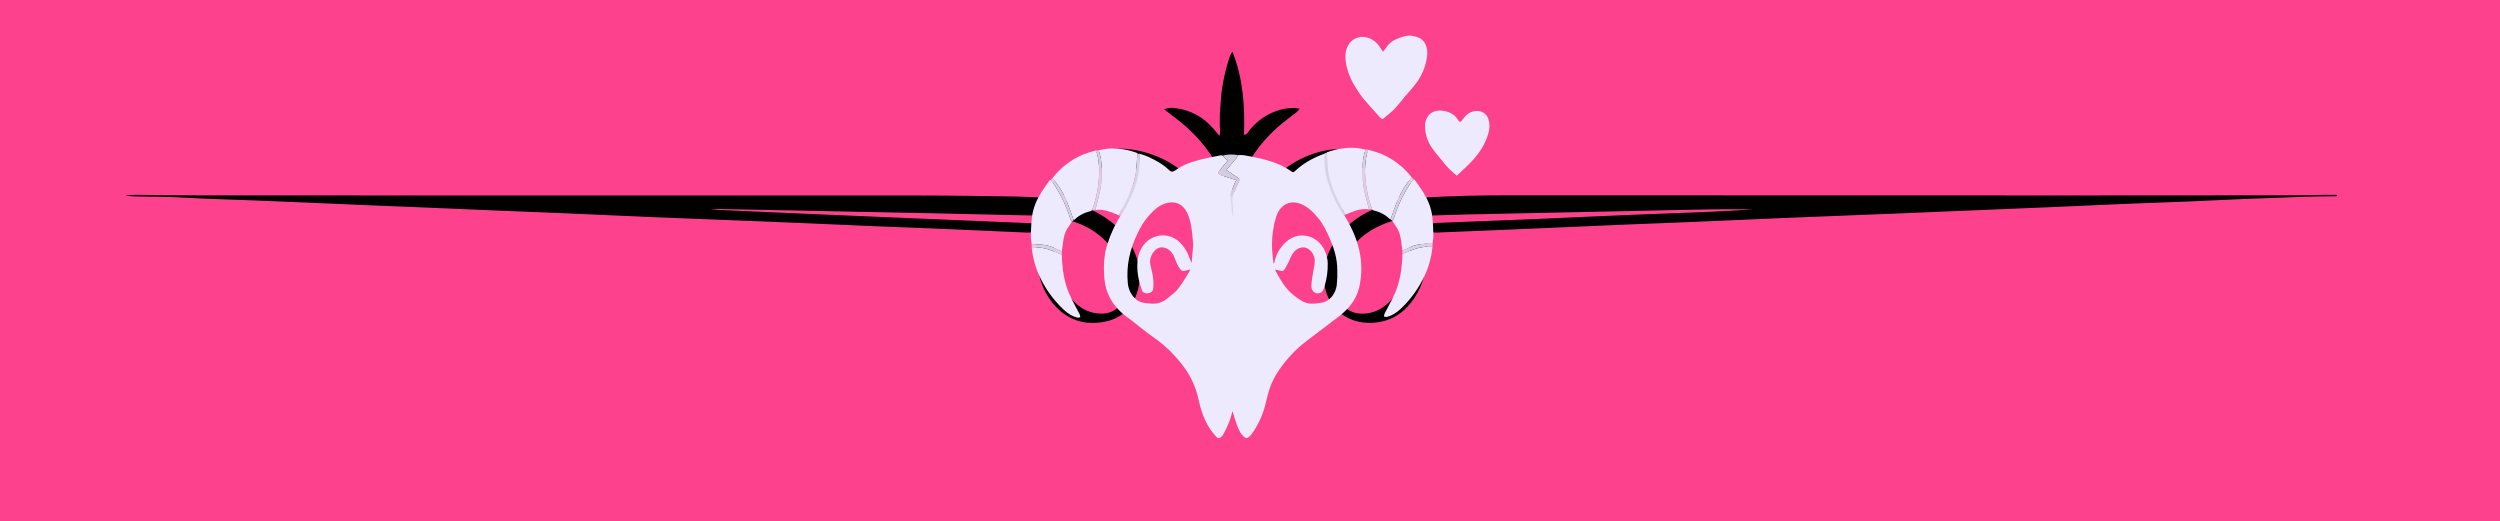
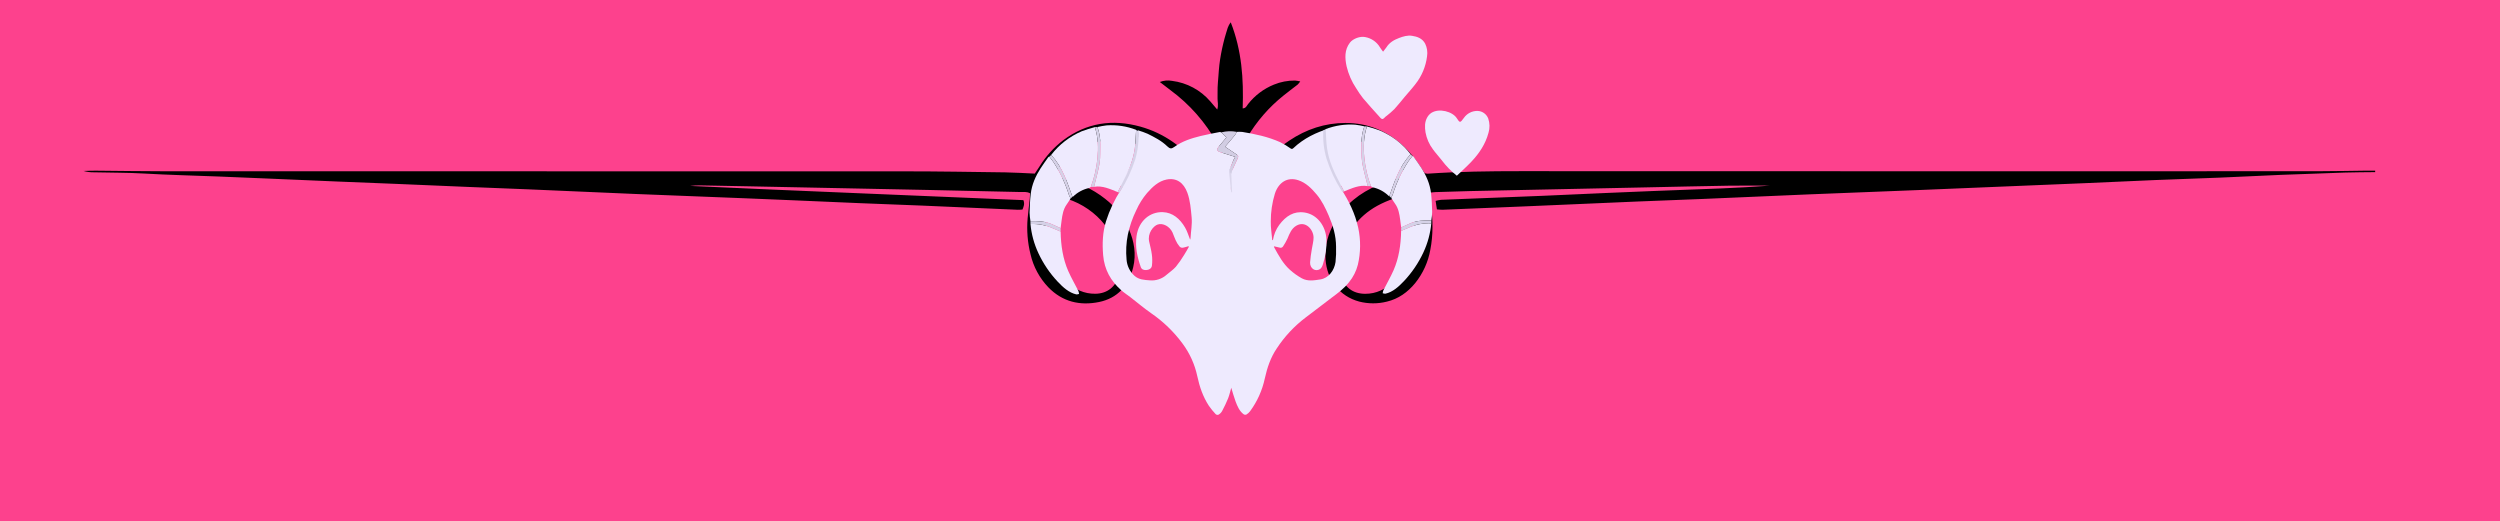
- <svg xmlns="http://www.w3.org/2000/svg" viewBox="0 0 1920 400">
-   <defs>
+ <svg xmlns="http://www.w3.org/2000/svg" viewBox="0 0 1920 400" version="1.1" id="svg578">
+   <defs id="defs533">
    <clipPath id="clip-path">
-       <path fill="none" d="M37.545 35.116h1802.91v240.51H37.545z" />
+       <path fill="none" d="M37.545 35.116h1802.91v240.51H37.545z" id="path528" />
    </clipPath>
-     <style>.cls-5{fill:#eeeafe}.cls-7{fill:#d6d2e8}.cls-8{fill:#d5d1e7}.cls-9{fill:#d6d1e7}</style>
+     <style id="style531">.cls-5{fill:#eeeafe}.cls-7{fill:#d6d2e8}.cls-8{fill:#d5d1e7}.cls-9{fill:#d6d1e7}</style>
  </defs>
-   <g id="Layer_1" data-name="Layer 1">
-     <path fill="#fd418d" d="M0 59.632V1080h1920V0H0v59.632z" />
-     <g clip-path="url(#clip-path)">
-       <path d="M1794.665 150.722c-7.365.1-14.734.083-22.1.313q-23.791.746-47.576 1.707c-14.97.61-29.932 1.417-44.9 2.033-16.087.663-32.182 1.152-48.269 1.813-17.2.706-34.4 1.558-51.606 2.285q-44.238 1.871-88.479 3.664c-11.842.49-23.683 1-35.526 1.472-27.037 1.073-54.076 2.084-81.111 3.2-26.142 1.079-52.278 2.281-78.419 3.379-16.31.686-32.625 1.253-48.936 1.924-15.864.652-31.725 1.37-47.587 2.057q-18.432.8-36.864 1.59-29.827 1.247-59.657 2.442c-1.292.052-2.594-.147-4.286-.255l-.962-6.31a28.8 28.8 0 014.077-.8c25.025-1.007 50.054-1.938 75.078-2.956 15.641-.637 31.276-1.405 46.914-2.091q17.091-.749 34.184-1.433c17.206-.672 34.416-1.25 51.619-1.969q18.048-.753 36.083-2.045c-10.274 0-20.55-.137-30.821.029-20.349.33-40.694.83-61.04 1.256q-65.065 1.361-130.131 2.727c-8.719.187-17.437.492-26.154.774-1.3.042-2.589.259-4.361.445.438 3.4.847 6.454 1.222 9.512 1.344 10.933 1.537 21.844-.585 32.718a54.651 54.651 0 01-11.239 24.777c-5.545 6.741-12.376 11.67-20.951 13.706a41.58 41.58 0 01-20.554-.038c-14.5-3.922-23.867-15.953-24.939-31.406-.689-9.921 1.938-19.063 6.861-27.569 7.458-12.886 18.573-21.633 32.109-27.326 5.329-2.241 11.005-3.655 16.512-5.476 1.228-.405 2.413-.939 4.105-1.6a51.648 51.648 0 00-14.055-16.4c-10.04-7.734-21.524-10.556-34.055-9.364-12.515 1.189-23.865 5.676-34.284 12.536q-33.5 22.054-45.258 60.458c-.843 2.768-1.6 5.563-2.653 9.257-.8-2.549-1.412-4.3-1.914-6.089-8.194-29.133-25.1-51.562-51.4-66.739a72.175 72.175 0 00-28.445-9.376c-20.736-2.284-38.1 7.671-47.867 24.407a6.353 6.353 0 00-.318 1.644c1.627.5 3.283 1.06 4.97 1.5 11.8 3.092 22.828 7.773 32.442 15.445a58.157 58.157 0 0117.566 22.515c3.908 9.039 5.482 18.46 3.156 28.169-3.256 13.59-11.59 22.943-25.311 25.747-14.054 2.873-27.1-.08-37.565-10.9a52.212 52.212 0 01-13.218-24.5 81.1 81.1 0 01-2.136-26.625c.447-4.893 1.081-9.769 1.591-14.657.136-1.3.127-2.621.183-3.9-2.476-1.375-5-.883-7.4-.941q-33.872-.821-67.747-1.514-66.742-1.379-133.486-2.706c-12.072-.244-24.144-.5-36.217-.7a60.132 60.132 0 00-7.077.4c82.391 3.806 164.8 7 247.012 10.541 1.112 2.795.2 4.795-.677 6.973-1.253.066-2.356.216-3.451.168-23.681-1.023-47.361-2.1-71.043-3.1-15.193-.643-30.392-1.155-45.585-1.78-16.758-.69-33.512-1.45-50.268-2.166q-17.763-.759-35.526-1.48c-27.261-1.078-54.525-2.087-81.784-3.212-26.141-1.079-52.277-2.289-78.416-3.4-14.746-.629-29.5-1.16-44.243-1.769-17.651-.729-35.3-1.51-52.951-2.241-14.747-.612-29.5-1.166-44.242-1.78q-26.141-1.087-52.279-2.233-18.1-.768-36.2-1.5c-18.323-.718-36.663-1.131-54.966-2.194-12.514-.726-25.022-.6-37.532-.915a25.464 25.464 0 01-7.352-1c2.959-.073 5.918-.228 8.876-.206 17 .129 33.993.434 50.989.437q274.755.049 549.509.054c24.6.009 49.2.425 73.793.765 7.139.1 14.274.587 21.793.914 1.177-1.777 2.41-3.594 3.6-5.44a72.8 72.8 0 0117.46-19.3c17.364-13 36.619-15.8 57.224-10.065 17.606 4.905 31.692 15.258 43.161 29.266 11.447 13.979 18.265 30.088 21.409 47.815.43 2.421.862 4.842 1.344 7.253a4.362 4.362 0 00.677 1.161c1.13-5.686 1.948-11.41 3.426-16.959 6.445-24.208 19.266-44.117 40.314-58.2 12.548-8.4 26.343-13.044 41.593-13.065 16.7-.022 30.971 5.9 43.09 17.243a75.536 75.536 0 0111.958 14.427c1.2 1.87 2.45 3.71 3.657 5.533a8.659 8.659 0 002.068.4c23-1.6 46.024-1.885 69.061-1.879q215.04.049 430.079.1 82.192.011 164.383-.094c10.287-.012 20.574-.247 30.86-.364 2.668-.03 5.336 0 8 0-.007.348-.02.712-.034 1.076zm-714.622 16.556a76.115 76.115 0 00-24.9 8.4c-14.575 8.063-23.258 20.538-27.043 36.577a29.9 29.9 0 00.043 14.612c2.369 9.028 8.752 13.984 18.01 14.026 8.312.038 15.186-3.385 20.938-9.123a50.733 50.733 0 0013.9-24.833c2.306-9.942 1.96-19.981.752-30.014-.362-3.054-1.057-6.068-1.7-9.645zm-267.67.546a6.512 6.512 0 00-.864 1.65 99.765 99.765 0 00-1.474 31.97 50.562 50.562 0 0015.183 30.585c5.783 5.714 12.77 8.937 21.025 8.828 8.872-.116 15.131-5.215 17.5-13.784 1.739-6.29.874-12.422-.851-18.482-6.327-22.233-26.457-38.466-50.519-40.767z" />
-       <path d="M893.994 83.923a16.46 16.46 0 019.087-.833 44.707 44.707 0 0128.309 15.195c1.588 1.8 3.121 3.654 5.154 6.04 1.053-3.232.166-5.824.236-8.349.075-2.682-.052-5.37.047-8.05s.358-5.355.566-8.031c.225-2.9.4-5.8.73-8.689.306-2.664.733-5.318 1.216-7.956s1.047-5.262 1.678-7.868 1.3-5.207 2.115-7.76c.8-2.507 1.261-5.192 3.434-7.914 8.208 20.888 9.584 42.1 8.831 63.773 2.415-.007 3.012-1.976 4.028-3.231A46.564 46.564 0 01978.5 85.88a40.059 40.059 0 0115.7-3.022 31.546 31.546 0 013.871.636 17.272 17.272 0 01-1.935 2.361c-3.514 2.766-7.144 5.388-10.6 8.219a113.588 113.588 0 00-26.685 30.742c-3.039 5.214-6.037 10.454-9.088 15.662-.993 1.695-2.1 3.326-3.38 5.35-1.038-1.448-1.891-2.46-2.548-3.586-2.481-4.247-4.959-8.5-7.328-12.807a122.491 122.491 0 00-34.7-39.518c-2.313-1.717-4.569-3.499-7.813-5.994z" />
+   <g id="Layer_1" data-name="Layer 1" transform="matrix(1.036309,0,0,1.036309,-35.71429,-24)">
+     <path fill="#fd418d" d="M 0,59.632 V 1080 H 1920 V 0 H 0 Z" id="path535" />
+     <g clip-path="url(#clip-path)" id="g541">
+       <path d="m 1794.665,150.722 c -7.365,0.1 -14.734,0.083 -22.1,0.313 q -23.791,0.746 -47.576,1.707 c -14.97,0.61 -29.932,1.417 -44.9,2.033 -16.087,0.663 -32.182,1.152 -48.269,1.813 -17.2,0.706 -34.4,1.558 -51.606,2.285 q -44.238,1.871 -88.479,3.664 c -11.842,0.49 -23.683,1 -35.526,1.472 -27.037,1.073 -54.076,2.084 -81.111,3.2 -26.142,1.079 -52.278,2.281 -78.419,3.379 -16.31,0.686 -32.625,1.253 -48.936,1.924 -15.864,0.652 -31.725,1.37 -47.587,2.057 q -18.432,0.8 -36.864,1.59 -29.827,1.247 -59.657,2.442 c -1.292,0.052 -2.594,-0.147 -4.286,-0.255 l -0.962,-6.31 a 28.8,28.8 0 0 1 4.077,-0.8 c 25.025,-1.007 50.054,-1.938 75.078,-2.956 15.641,-0.637 31.276,-1.405 46.914,-2.091 q 17.091,-0.749 34.184,-1.433 c 17.206,-0.672 34.416,-1.25 51.619,-1.969 q 18.048,-0.753 36.083,-2.045 c -10.274,0 -20.55,-0.137 -30.821,0.029 -20.349,0.33 -40.694,0.83 -61.04,1.256 q -65.065,1.361 -130.131,2.727 c -8.719,0.187 -17.437,0.492 -26.154,0.774 -1.3,0.042 -2.589,0.259 -4.361,0.445 0.438,3.4 0.847,6.454 1.222,9.512 1.344,10.933 1.537,21.844 -0.585,32.718 a 54.651,54.651 0 0 1 -11.239,24.777 c -5.545,6.741 -12.376,11.67 -20.951,13.706 a 41.58,41.58 0 0 1 -20.554,-0.038 c -14.5,-3.922 -23.867,-15.953 -24.939,-31.406 -0.689,-9.921 1.938,-19.063 6.861,-27.569 7.458,-12.886 18.573,-21.633 32.109,-27.326 5.329,-2.241 11.005,-3.655 16.512,-5.476 1.228,-0.405 2.413,-0.939 4.105,-1.6 a 51.648,51.648 0 0 0 -14.055,-16.4 c -10.04,-7.734 -21.524,-10.556 -34.055,-9.364 -12.515,1.189 -23.865,5.676 -34.284,12.536 q -33.5,22.054 -45.258,60.458 c -0.843,2.768 -1.6,5.563 -2.653,9.257 -0.8,-2.549 -1.412,-4.3 -1.914,-6.089 -8.194,-29.133 -25.1,-51.562 -51.4,-66.739 a 72.175,72.175 0 0 0 -28.445,-9.376 c -20.736,-2.284 -38.1,7.671 -47.867,24.407 a 6.353,6.353 0 0 0 -0.318,1.644 c 1.627,0.5 3.283,1.06 4.97,1.5 11.8,3.092 22.828,7.773 32.442,15.445 a 58.157,58.157 0 0 1 17.566,22.515 c 3.908,9.039 5.482,18.46 3.156,28.169 -3.256,13.59 -11.59,22.943 -25.311,25.747 -14.054,2.873 -27.1,-0.08 -37.565,-10.9 a 52.212,52.212 0 0 1 -13.218,-24.5 81.1,81.1 0 0 1 -2.136,-26.625 c 0.447,-4.893 1.081,-9.769 1.591,-14.657 0.136,-1.3 0.127,-2.621 0.183,-3.9 -2.476,-1.375 -5,-0.883 -7.4,-0.941 q -33.872,-0.821 -67.747,-1.514 -66.742,-1.379 -133.486,-2.706 c -12.072,-0.244 -24.144,-0.5 -36.217,-0.7 a 60.132,60.132 0 0 0 -7.077,0.4 c 82.391,3.806 164.8,7 247.012,10.541 1.112,2.795 0.2,4.795 -0.677,6.973 -1.253,0.066 -2.356,0.216 -3.451,0.168 -23.681,-1.023 -47.361,-2.1 -71.043,-3.1 -15.193,-0.643 -30.392,-1.155 -45.585,-1.78 -16.758,-0.69 -33.512,-1.45 -50.268,-2.166 q -17.763,-0.759 -35.526,-1.48 c -27.261,-1.078 -54.525,-2.087 -81.784,-3.212 -26.141,-1.079 -52.277,-2.289 -78.416,-3.4 -14.746,-0.629 -29.5,-1.16 -44.243,-1.769 -17.651,-0.729 -35.3,-1.51 -52.951,-2.241 -14.747,-0.612 -29.5,-1.166 -44.242,-1.78 q -26.141,-1.087 -52.279,-2.233 -18.1,-0.768 -36.2,-1.5 c -18.323,-0.718 -36.663,-1.131 -54.966,-2.194 -12.514,-0.726 -25.022,-0.6 -37.532,-0.915 a 25.464,25.464 0 0 1 -7.352,-1 c 2.959,-0.073 5.918,-0.228 8.876,-0.206 17,0.129 33.993,0.434 50.989,0.437 q 274.755,0.049 549.509,0.054 c 24.6,0.009 49.2,0.425 73.793,0.765 7.139,0.1 14.274,0.587 21.793,0.914 1.177,-1.777 2.41,-3.594 3.6,-5.44 a 72.8,72.8 0 0 1 17.46,-19.3 c 17.364,-13 36.619,-15.8 57.224,-10.065 17.606,4.905 31.692,15.258 43.161,29.266 11.447,13.979 18.265,30.088 21.409,47.815 0.43,2.421 0.862,4.842 1.344,7.253 a 4.362,4.362 0 0 0 0.677,1.161 c 1.13,-5.686 1.948,-11.41 3.426,-16.959 6.445,-24.208 19.266,-44.117 40.314,-58.2 12.548,-8.4 26.343,-13.044 41.593,-13.065 16.7,-0.022 30.971,5.9 43.09,17.243 a 75.536,75.536 0 0 1 11.958,14.427 c 1.2,1.87 2.45,3.71 3.657,5.533 a 8.659,8.659 0 0 0 2.068,0.4 c 23,-1.6 46.024,-1.885 69.061,-1.879 q 215.04,0.049 430.079,0.1 82.192,0.011 164.383,-0.094 c 10.287,-0.012 20.574,-0.247 30.86,-0.364 2.668,-0.03 5.336,0 8,0 -0.01,0.348 -0.02,0.712 -0.034,1.076 z m -714.622,16.556 a 76.115,76.115 0 0 0 -24.9,8.4 c -14.575,8.063 -23.258,20.538 -27.043,36.577 a 29.9,29.9 0 0 0 0.043,14.612 c 2.369,9.028 8.752,13.984 18.01,14.026 8.312,0.038 15.186,-3.385 20.938,-9.123 a 50.733,50.733 0 0 0 13.9,-24.833 c 2.306,-9.942 1.96,-19.981 0.752,-30.014 -0.362,-3.054 -1.057,-6.068 -1.7,-9.645 z m -267.67,0.546 a 6.512,6.512 0 0 0 -0.864,1.65 99.765,99.765 0 0 0 -1.474,31.97 50.562,50.562 0 0 0 15.183,30.585 c 5.783,5.714 12.77,8.937 21.025,8.828 8.872,-0.116 15.131,-5.215 17.5,-13.784 1.739,-6.29 0.874,-12.422 -0.851,-18.482 -6.327,-22.233 -26.457,-38.466 -50.519,-40.767 z" id="path537" />
+       <path d="m 893.994,83.923 a 16.46,16.46 0 0 1 9.087,-0.833 44.707,44.707 0 0 1 28.309,15.195 c 1.588,1.8 3.121,3.654 5.154,6.04 1.053,-3.232 0.166,-5.824 0.236,-8.349 0.075,-2.682 -0.052,-5.37 0.047,-8.05 0.099,-2.68 0.358,-5.355 0.566,-8.031 0.225,-2.9 0.4,-5.8 0.73,-8.689 0.306,-2.664 0.733,-5.318 1.216,-7.956 0.483,-2.638 1.047,-5.262 1.678,-7.868 0.631,-2.606 1.3,-5.207 2.115,-7.76 0.8,-2.507 1.261,-5.192 3.434,-7.914 8.208,20.888 9.584,42.1 8.831,63.773 2.415,-0.007 3.012,-1.976 4.028,-3.231 a 46.564,46.564 0 0 1 19.075,-14.37 40.059,40.059 0 0 1 15.7,-3.022 31.546,31.546 0 0 1 3.871,0.636 17.272,17.272 0 0 1 -1.935,2.361 c -3.514,2.766 -7.144,5.388 -10.6,8.219 a 113.588,113.588 0 0 0 -26.685,30.742 c -3.039,5.214 -6.037,10.454 -9.088,15.662 -0.993,1.695 -2.1,3.326 -3.38,5.35 -1.038,-1.448 -1.891,-2.46 -2.548,-3.586 -2.481,-4.247 -4.959,-8.5 -7.328,-12.807 a 122.491,122.491 0 0 0 -34.7,-39.518 c -2.313,-1.717 -4.569,-3.499 -7.813,-5.994 z" id="path539" />
    </g>
  </g>
-   <g id="icons">
-     <path d="M943.754 141.787a11.061 11.061 0 001 3.309c.487.752 1.752 1.261 2.67 1.878l1.668 23.541-1.706.123c-.423-2-.911-4-1.258-6-1.142-6.6-2.292-13.21-3.278-19.826-.143-.978.582-2.012.904-3.025z" fill="#dbd7ec" />
-     <path class="cls-5" d="M874.914 117.95a63.341 63.341 0 017.417 2.658c5.319 2.645 10.692 5.347 15.1 9.655 2 1.952 3.218 2 5.374.44 6.141-4.454 13.131-6.636 20.2-8.39 4.863-1.208 9.794-2.081 14.7-3.063.358-.072.769.18 1.155.281l3.983 3.865c-2.179 2.61-4.226 5.078-6.29 7.529-1.2 1.431-1.121 2.406.406 3.386a6.017 6.017 0 001.481.51c3.65 1.155 7.3 2.307 11.137 3.519-.572 1.016-.93 1.531-1.175 2.107-1.089 2.557-2.145 5.132-3.213 7.7a6.765 6.765 0 00-.338 1.82c.369 3.984.8 7.962 1.228 11.939.13 1.209.313 2.411.472 3.616l.639-.074-.625-14.178a13.738 13.738 0 01.593-2.4c1.351-3.024 2.8-5.994 4.171-9.007.944-2.074.772-2.4-.964-3.53-2.843-1.852-5.633-3.806-8.533-5.776 2.461-2.893 5.011-5.834 7.491-8.846a17.228 17.228 0 001.467-2.566 27.022 27.022 0 014.27.041c9.916 1.619 19.754 3.688 29.094 7.89a57.084 57.084 0 017.853 4.714 1.476 1.476 0 002.159-.087c8.178-7.723 17.754-12.261 27.993-15.289a85.677 85.677 0 00-.281 9.923 57.42 57.42 0 006.249 21.738c1.824 3.531 3.965 6.859 5.963 10.278-.848.6-1.672 1.246-2.55 1.784-1.171.716-1.605 1.279-.61 2.823 5.857 9.1 10.738 18.78 13.11 29.779a64.533 64.533 0 01-.249 28.381 34.415 34.415 0 01-6.8 13.477c-3.864 4.935-8.649 8.418-13.45 11.985-6.648 4.941-13.131 10.16-19.795 15.071a95.4 95.4 0 00-22.354 23.947c-4.63 6.87-7.251 14.651-9.064 22.839a65.252 65.252 0 01-11.323 25.244 9.838 9.838 0 01-2.84 2.552 2.28 2.28 0 01-2.142-.239c-3.2-2.4-4.791-6.165-6.206-9.949-1.245-3.332-2.162-6.817-3.268-10.373-.815 2.787-1.415 5.61-2.457 8.212a99.9 99.9 0 01-4.656 9.806 7.459 7.459 0 01-2.718 2.674 2.164 2.164 0 01-2.161-.453 53.247 53.247 0 01-5.239-6.46c-4.467-6.825-7.133-14.553-8.871-22.745a64.619 64.619 0 00-11.229-24.876 101.332 101.332 0 00-24.357-23.538c-5.429-3.794-10.549-8.137-15.822-12.212-2.392-1.849-4.944-3.469-7.2-5.5-7.692-6.909-12.762-15.484-13.69-26.8-.726-8.859-.416-17.557 2.213-26a101.251 101.251 0 0111.572-24.414c1.38-2.163 1.361-2.253-.821-3.5l-.625-.357a5.041 5.041 0 00.791-.752A90.655 90.655 0 00872.528 137a51.277 51.277 0 002.386-19.05zM914 207.4l-.346-.464c-.455.143-.9.313-1.365.423-1.837.438-3.845 1.57-5.443-.167a20.864 20.864 0 01-3.052-4.943c-.92-1.877-1.493-3.964-2.38-5.865-2.16-4.634-7.239-7.4-11.3-6.118-3.407 1.078-8 6.8-6.622 13.123.713 3.279 1.632 6.527 2.054 9.852a33.719 33.719 0 01.084 8.644c-.325 2.415-2.536 3.278-4.464 3.376-1.543.079-3.4-.305-4.116-2.318-2.706-7.646-4.416-15.462-3.242-23.793 1.641-11.634 10.259-18.691 20.116-18.366 7.553.25 13.166 4.983 17.174 11.867 1.68 2.886 2.648 6.29 3.864 9.273a3.4 3.4 0 00.3-1.043c.266-5.352 1.371-10.587.853-16.072-.608-6.422-1.084-12.867-3.253-18.853-2.846-7.854-8.414-11.7-15.937-10.222-6.211 1.217-10.828 5.578-15.077 10.406a55.283 55.283 0 00-8.192 13.059 79.172 79.172 0 00-6.531 18.873 66.2 66.2 0 00-.987 19.144 18.573 18.573 0 005.965 12.363c3.464 3.149 7.668 3.241 11.754 3.584a17.036 17.036 0 0013.1-4.341c2.333-2.047 4.98-3.732 7.028-6.079a80.81 80.81 0 006.336-9.051c1.329-2.018 2.464-4.192 3.679-6.292zm64.018-5.153l.541.016a26.938 26.938 0 014.864-11.724c5.074-6.742 11.125-10.7 19.339-9.487 9.692 1.43 16.421 10.232 16.941 20.85a56.322 56.322 0 01-2.646 18.565c-.412 1.422-1.094 3.127-2.13 3.874-3.6 2.592-8.033-.2-7.836-4.955a100.877 100.877 0 011.365-10.356c.429-2.936 1.326-5.866 1.3-8.789-.061-6.016-6.127-13.166-13.207-9.059-3.772 2.188-5.212 6.067-6.852 9.979a46.612 46.612 0 01-3.317 5.874 2.214 2.214 0 01-2.8.952c-1.355-.378-2.736-.641-4.256-.988a4.874 4.874 0 00.235.944c3.422 6.206 6.835 12.476 12 17.088a49.309 49.309 0 009.233 6.6c4.477 2.421 9.3 1.587 14.075.854 6.532-1 10.833-6.982 11.758-13.393a81.527 81.527 0 00.413-11.786c-.02-8.443-2.359-16.272-5.6-23.754-2.51-5.793-5.223-11.453-9.245-16.261-4.042-4.831-8.347-9.091-14.132-11.012-8.45-2.8-15.186 1.72-17.994 10.255a72.723 72.723 0 00-3.165 21.423c-.089 4.751.714 9.526 1.118 14.291z" />
-     <path class="cls-5" d="M843.759 115.424a61.817 61.817 0 017.032-1.268 52.705 52.705 0 0122.545 3.357c.049.019.081.108.12.164-.326 4.836-.342 9.742-1.042 14.495-1.451 9.842-5.346 18.435-9.763 26.692-1.144 2.14-2.207 4.347-3.307 6.523-5.906-2.333-11.734-5.2-18.152-4.043.149-.632.3-1.265.446-1.9 1.325-5.557 3.014-11.032 3.86-16.7.679-4.553.278-9.34.464-14.016a36.241 36.241 0 00-2.203-13.304z" />
-     <path class="cls-5" d="M838.691 161.383c-.406.286-.788.731-1.223.833a25.6 25.6 0 00-12.366 6.6c-.127.124-.342.109-.517.159-2.029-5.424-3.792-11.031-6.158-16.221a58.766 58.766 0 00-10.167-15.934 58.689 58.689 0 0123.481-18.148 101.4 101.4 0 0110.222-3.22 2.606 2.606 0 00.024.665c2.3 7.524 2.577 15.269 1.791 23.167a85.867 85.867 0 01-5.087 22.099zM792.325 187.7a49.05 49.05 0 01-.653-6.5c.13-4.793.312-9.614.867-14.353.87-7.436 3.8-13.813 7.532-19.633 1.895-2.958 3.95-5.762 5.957-8.609.171-.242.53-.284.8-.419 1.141 1.5 2.376 2.905 3.405 4.511a103.016 103.016 0 0111.689 25.019 21.1 21.1 0 001.205 2.615c-.993 1.534-1.927 3.132-2.989 4.589-2.57 3.53-3.311 7.9-3.9 12.363-.254 1.923-.5 3.85-.744 5.775-2.293-1.041-4.573-2.13-6.882-3.115-5.289-2.254-10.782-2.336-16.287-2.243zM815.507 195.723c.193 10.63 1.718 20.926 5.865 30.337 2.314 5.251 5.182 10.129 7.752 15.212a10.574 10.574 0 01.549 2.325 5.56 5.56 0 01-2.106.368c-5.646-1.3-10.1-5.3-14.326-9.786a83.54 83.54 0 01-14.812-21.89 67.381 67.381 0 01-6.08-22.372 37.711 37.711 0 0117.583 3.454c1.844.834 3.716 1.571 5.575 2.352z" />
-     <path d="M950.792 119.143a17.228 17.228 0 01-1.467 2.566c-2.48 3.012-5.03 5.953-7.491 8.846 2.9 1.97 5.69 3.924 8.533 5.776 1.736 1.131 1.908 1.456.964 3.53-1.372 3.013-2.82 5.983-4.171 9.007a13.727 13.727 0 00-.593 2.4c-.344-.372-.818-.679-1-1.131a9.914 9.914 0 01-.375-1.993c1.068-2.568 2.124-5.143 3.213-7.7.245-.576.6-1.091 1.175-2.107-3.836-1.212-7.487-2.364-11.137-3.519a6.017 6.017 0 01-1.481-.51c-1.527-.98-1.611-1.955-.406-3.386 2.064-2.451 4.111-4.919 6.29-7.529l-3.983-3.865a26.4 26.4 0 0111.929-.385z" fill="#d2cde3" />
-     <path class="cls-7" d="M859.344 165.387c1.1-2.176 2.163-4.383 3.307-6.523 4.417-8.257 8.312-16.85 9.763-26.692.7-4.753.716-9.659 1.042-14.495l1.824.874a64.031 64.031 0 01-2.458 21.679 107.357 107.357 0 01-11.6 24.748 5.36 5.36 0 01-.814.856z" />
-     <path class="cls-8" d="M838.691 161.383a85.867 85.867 0 005.087-22.1c.786-7.9.506-15.643-1.791-23.167a2.606 2.606 0 01-.024-.665l1.8-.028a36.241 36.241 0 012.2 13.31c-.186 4.676.215 9.463-.464 14.016-.846 5.665-2.535 11.14-3.86 16.7-.15.632-.3 1.265-.446 1.9z" />
-     <path class="cls-9" d="M823.128 170.332a21.1 21.1 0 01-1.205-2.615 103.016 103.016 0 00-11.689-25.017c-1.029-1.606-2.264-3.012-3.405-4.511l1.431-1.367a58.766 58.766 0 0110.167 15.939c2.366 5.19 4.129 10.8 6.158 16.221z" />
-     <path class="cls-8" d="M815.507 195.723c-1.859-.781-3.731-1.518-5.575-2.352a37.711 37.711 0 00-17.583-3.454l-.024-2.216c5.5-.094 11-.012 16.286 2.243 2.309.985 4.589 2.074 6.882 3.115l.014 2.664z" />
-     <path class="cls-5" d="M1048.761 114.889a62.038 62.038 0 00-7.032-1.268 52.706 52.706 0 00-22.545 3.358c-.049.018-.081.107-.12.163.326 4.837.342 9.743 1.042 14.5 1.451 9.841 5.346 18.434 9.763 26.692 1.144 2.14 2.207 4.346 3.307 6.522 5.906-2.333 11.734-5.2 18.152-4.043-.149-.632-.3-1.265-.446-1.9-1.325-5.558-3.014-11.032-3.86-16.7-.679-4.552-.278-9.339-.464-14.016a36.248 36.248 0 012.203-13.308z" />
-     <path class="cls-5" d="M1053.829 160.849c.406.285.788.731 1.223.832a25.6 25.6 0 0112.366 6.606c.127.123.342.108.517.158 2.029-5.423 3.792-11.031 6.158-16.221a58.766 58.766 0 0110.167-15.939 58.679 58.679 0 00-23.481-18.147 101.408 101.408 0 00-10.222-3.221 2.6 2.6 0 01-.024.665c-2.3 7.524-2.578 15.27-1.791 23.167a85.884 85.884 0 005.087 22.1zM1100.2 187.167a49.065 49.065 0 00.653-6.5c-.13-4.793-.312-9.613-.867-14.352-.87-7.436-3.8-13.814-7.532-19.634-1.895-2.958-3.95-5.762-5.957-8.609-.171-.242-.53-.283-.8-.418-1.141 1.5-2.376 2.9-3.4 4.511a103.009 103.009 0 00-11.689 25.018 21.037 21.037 0 01-1.2 2.615c.993 1.534 1.927 3.132 2.989 4.59 2.57 3.529 3.311 7.9 3.9 12.362.254 1.924.5 3.85.744 5.775 2.293-1.041 4.573-2.129 6.882-3.114 5.277-2.256 10.767-2.338 16.277-2.244zM1077.013 195.188c-.193 10.631-1.718 20.926-5.865 30.338-2.314 5.25-5.182 10.128-7.752 15.211a10.569 10.569 0 00-.549 2.326 5.578 5.578 0 002.106.367c5.646-1.3 10.1-5.3 14.326-9.785a83.54 83.54 0 0014.812-21.89 67.386 67.386 0 006.08-22.373 37.724 37.724 0 00-17.583 3.455c-1.844.833-3.716 1.57-5.575 2.351z" />
-     <path class="cls-7" d="M1033.176 164.852c-1.1-2.176-2.163-4.382-3.307-6.522-4.417-8.258-8.312-16.851-9.763-26.692-.7-4.753-.716-9.659-1.042-14.5l-1.825.875a64.05 64.05 0 002.461 21.687 107.357 107.357 0 0011.6 24.748 5.318 5.318 0 00.814.856z" />
-     <path class="cls-8" d="M1053.829 160.849a85.884 85.884 0 01-5.087-22.1c-.787-7.9-.506-15.643 1.791-23.167a2.6 2.6 0 00.024-.665l-1.8-.028a36.248 36.248 0 00-2.2 13.31c.186 4.677-.215 9.464.464 14.016.846 5.666 2.535 11.14 3.86 16.7.15.631.3 1.264.446 1.9z" />
-     <path class="cls-9" d="M1069.392 169.8a21.037 21.037 0 001.2-2.615 103.009 103.009 0 0111.689-25.018c1.029-1.607 2.264-3.013 3.4-4.511l-1.431-1.367a58.746 58.746 0 00-10.167 15.938c-2.366 5.19-4.129 10.8-6.158 16.221z" />
-     <path class="cls-8" d="M1077.013 195.188c1.859-.781 3.731-1.518 5.575-2.351a37.724 37.724 0 0117.583-3.455l.024-2.215c-5.5-.094-11-.012-16.286 2.243-2.309.985-4.589 2.073-6.882 3.114l-.014 2.664z" />
+   <g id="icons" transform="translate(-0.9414555,-17.86134)">
+     <path d="m 943.754,141.787 a 11.061,11.061 0 0 0 1,3.309 c 0.487,0.752 1.752,1.261 2.67,1.878 l 1.668,23.541 -1.706,0.123 c -0.423,-2 -0.911,-4 -1.258,-6 -1.142,-6.6 -2.292,-13.21 -3.278,-19.826 -0.143,-0.978 0.582,-2.012 0.904,-3.025 z" fill="#dbd7ec" id="path544" />
+     <path class="cls-5" d="m 874.914,117.95 a 63.341,63.341 0 0 1 7.417,2.658 c 5.319,2.645 10.692,5.347 15.1,9.655 2,1.952 3.218,2 5.374,0.44 6.141,-4.454 13.131,-6.636 20.2,-8.39 4.863,-1.208 9.794,-2.081 14.7,-3.063 0.358,-0.072 0.769,0.18 1.155,0.281 l 3.983,3.865 c -2.179,2.61 -4.226,5.078 -6.29,7.529 -1.2,1.431 -1.121,2.406 0.406,3.386 a 6.017,6.017 0 0 0 1.481,0.51 c 3.65,1.155 7.3,2.307 11.137,3.519 -0.572,1.016 -0.93,1.531 -1.175,2.107 -1.089,2.557 -2.145,5.132 -3.213,7.7 a 6.765,6.765 0 0 0 -0.338,1.82 c 0.369,3.984 0.8,7.962 1.228,11.939 0.13,1.209 0.313,2.411 0.472,3.616 l 0.639,-0.074 -0.625,-14.178 a 13.738,13.738 0 0 1 0.593,-2.4 c 1.351,-3.024 2.8,-5.994 4.171,-9.007 0.944,-2.074 0.772,-2.4 -0.964,-3.53 -2.843,-1.852 -5.633,-3.806 -8.533,-5.776 2.461,-2.893 5.011,-5.834 7.491,-8.846 a 17.228,17.228 0 0 0 1.467,-2.566 27.022,27.022 0 0 1 4.27,0.041 c 9.916,1.619 19.754,3.688 29.094,7.89 a 57.084,57.084 0 0 1 7.853,4.714 1.476,1.476 0 0 0 2.159,-0.087 c 8.178,-7.723 17.754,-12.261 27.993,-15.289 a 85.677,85.677 0 0 0 -0.281,9.923 57.42,57.42 0 0 0 6.249,21.738 c 1.824,3.531 3.965,6.859 5.963,10.278 -0.848,0.6 -1.672,1.246 -2.55,1.784 -1.171,0.716 -1.605,1.279 -0.61,2.823 5.857,9.1 10.738,18.78 13.11,29.779 a 64.533,64.533 0 0 1 -0.249,28.381 34.415,34.415 0 0 1 -6.8,13.477 c -3.864,4.935 -8.649,8.418 -13.45,11.985 -6.648,4.941 -13.131,10.16 -19.795,15.071 A 95.4,95.4 0 0 0 981.392,285.6 c -4.63,6.87 -7.251,14.651 -9.064,22.839 a 65.252,65.252 0 0 1 -11.323,25.244 9.838,9.838 0 0 1 -2.84,2.552 2.28,2.28 0 0 1 -2.142,-0.239 c -3.2,-2.4 -4.791,-6.165 -6.206,-9.949 -1.245,-3.332 -2.162,-6.817 -3.268,-10.373 -0.815,2.787 -1.415,5.61 -2.457,8.212 a 99.9,99.9 0 0 1 -4.656,9.806 7.459,7.459 0 0 1 -2.718,2.674 2.164,2.164 0 0 1 -2.161,-0.453 53.247,53.247 0 0 1 -5.239,-6.46 c -4.467,-6.825 -7.133,-14.553 -8.871,-22.745 a 64.619,64.619 0 0 0 -11.229,-24.876 101.332,101.332 0 0 0 -24.357,-23.538 c -5.429,-3.794 -10.549,-8.137 -15.822,-12.212 -2.392,-1.849 -4.944,-3.469 -7.2,-5.5 -7.692,-6.909 -12.762,-15.484 -13.69,-26.8 -0.726,-8.859 -0.416,-17.557 2.213,-26 a 101.251,101.251 0 0 1 11.572,-24.414 c 1.38,-2.163 1.361,-2.253 -0.821,-3.5 l -0.625,-0.357 a 5.041,5.041 0 0 0 0.791,-0.752 90.655,90.655 0 0 0 11.249,-21.759 51.277,51.277 0 0 0 2.386,-19.05 z M 914,207.4 l -0.346,-0.464 c -0.455,0.143 -0.9,0.313 -1.365,0.423 -1.837,0.438 -3.845,1.57 -5.443,-0.167 a 20.864,20.864 0 0 1 -3.052,-4.943 c -0.92,-1.877 -1.493,-3.964 -2.38,-5.865 -2.16,-4.634 -7.239,-7.4 -11.3,-6.118 -3.407,1.078 -8,6.8 -6.622,13.123 0.713,3.279 1.632,6.527 2.054,9.852 a 33.719,33.719 0 0 1 0.084,8.644 c -0.325,2.415 -2.536,3.278 -4.464,3.376 -1.543,0.079 -3.4,-0.305 -4.116,-2.318 -2.706,-7.646 -4.416,-15.462 -3.242,-23.793 1.641,-11.634 10.259,-18.691 20.116,-18.366 7.553,0.25 13.166,4.983 17.174,11.867 1.68,2.886 2.648,6.29 3.864,9.273 a 3.4,3.4 0 0 0 0.3,-1.043 c 0.266,-5.352 1.371,-10.587 0.853,-16.072 -0.608,-6.422 -1.084,-12.867 -3.253,-18.853 -2.846,-7.854 -8.414,-11.7 -15.937,-10.222 -6.211,1.217 -10.828,5.578 -15.077,10.406 a 55.283,55.283 0 0 0 -8.192,13.059 79.172,79.172 0 0 0 -6.531,18.873 66.2,66.2 0 0 0 -0.987,19.144 18.573,18.573 0 0 0 5.965,12.363 c 3.464,3.149 7.668,3.241 11.754,3.584 a 17.036,17.036 0 0 0 13.1,-4.341 c 2.333,-2.047 4.98,-3.732 7.028,-6.079 a 80.81,80.81 0 0 0 6.336,-9.051 c 1.329,-2.018 2.464,-4.192 3.679,-6.292 z m 64.018,-5.153 0.541,0.016 a 26.938,26.938 0 0 1 4.864,-11.724 c 5.074,-6.742 11.125,-10.7 19.339,-9.487 9.692,1.43 16.421,10.232 16.941,20.85 a 56.322,56.322 0 0 1 -2.646,18.565 c -0.412,1.422 -1.094,3.127 -2.13,3.874 -3.6,2.592 -8.033,-0.2 -7.836,-4.955 a 100.877,100.877 0 0 1 1.365,-10.356 c 0.429,-2.936 1.326,-5.866 1.3,-8.789 -0.061,-6.016 -6.127,-13.166 -13.207,-9.059 -3.772,2.188 -5.212,6.067 -6.852,9.979 a 46.612,46.612 0 0 1 -3.317,5.874 2.214,2.214 0 0 1 -2.8,0.952 c -1.355,-0.378 -2.736,-0.641 -4.256,-0.988 a 4.874,4.874 0 0 0 0.235,0.944 c 3.422,6.206 6.835,12.476 12,17.088 a 49.309,49.309 0 0 0 9.233,6.6 c 4.477,2.421 9.3,1.587 14.075,0.854 6.532,-1 10.833,-6.982 11.758,-13.393 a 81.527,81.527 0 0 0 0.413,-11.786 c -0.02,-8.443 -2.359,-16.272 -5.6,-23.754 -2.51,-5.793 -5.223,-11.453 -9.245,-16.261 -4.042,-4.831 -8.347,-9.091 -14.132,-11.012 -8.45,-2.8 -15.186,1.72 -17.994,10.255 a 72.723,72.723 0 0 0 -3.165,21.423 c -0.089,4.751 0.714,9.526 1.118,14.291 z" id="path546" />
+     <path class="cls-5" d="m 843.759,115.424 a 61.817,61.817 0 0 1 7.032,-1.268 52.705,52.705 0 0 1 22.545,3.357 c 0.049,0.019 0.081,0.108 0.12,0.164 -0.326,4.836 -0.342,9.742 -1.042,14.495 -1.451,9.842 -5.346,18.435 -9.763,26.692 -1.144,2.14 -2.207,4.347 -3.307,6.523 -5.906,-2.333 -11.734,-5.2 -18.152,-4.043 0.149,-0.632 0.3,-1.265 0.446,-1.9 1.325,-5.557 3.014,-11.032 3.86,-16.7 0.679,-4.553 0.278,-9.34 0.464,-14.016 a 36.241,36.241 0 0 0 -2.203,-13.304 z" id="path548" />
+     <path class="cls-5" d="m 838.691,161.383 c -0.406,0.286 -0.788,0.731 -1.223,0.833 a 25.6,25.6 0 0 0 -12.366,6.6 c -0.127,0.124 -0.342,0.109 -0.517,0.159 -2.029,-5.424 -3.792,-11.031 -6.158,-16.221 a 58.766,58.766 0 0 0 -10.167,-15.934 58.689,58.689 0 0 1 23.481,-18.148 101.4,101.4 0 0 1 10.222,-3.22 2.606,2.606 0 0 0 0.024,0.665 c 2.3,7.524 2.577,15.269 1.791,23.167 a 85.867,85.867 0 0 1 -5.087,22.099 z M 792.325,187.7 a 49.05,49.05 0 0 1 -0.653,-6.5 c 0.13,-4.793 0.312,-9.614 0.867,-14.353 0.87,-7.436 3.8,-13.813 7.532,-19.633 1.895,-2.958 3.95,-5.762 5.957,-8.609 0.171,-0.242 0.53,-0.284 0.8,-0.419 1.141,1.5 2.376,2.905 3.405,4.511 a 103.016,103.016 0 0 1 11.689,25.019 21.1,21.1 0 0 0 1.205,2.615 c -0.993,1.534 -1.927,3.132 -2.989,4.589 -2.57,3.53 -3.311,7.9 -3.9,12.363 -0.254,1.923 -0.5,3.85 -0.744,5.775 -2.293,-1.041 -4.573,-2.13 -6.882,-3.115 -5.289,-2.254 -10.782,-2.336 -16.287,-2.243 z m 23.182,8.023 c 0.193,10.63 1.718,20.926 5.865,30.337 2.314,5.251 5.182,10.129 7.752,15.212 a 10.574,10.574 0 0 1 0.549,2.325 5.56,5.56 0 0 1 -2.106,0.368 c -5.646,-1.3 -10.1,-5.3 -14.326,-9.786 a 83.54,83.54 0 0 1 -14.812,-21.89 67.381,67.381 0 0 1 -6.08,-22.372 37.711,37.711 0 0 1 17.583,3.454 c 1.844,0.834 3.716,1.571 5.575,2.352 z" id="path550" />
+     <path d="m 950.792,119.143 a 17.228,17.228 0 0 1 -1.467,2.566 c -2.48,3.012 -5.03,5.953 -7.491,8.846 2.9,1.97 5.69,3.924 8.533,5.776 1.736,1.131 1.908,1.456 0.964,3.53 -1.372,3.013 -2.82,5.983 -4.171,9.007 a 13.727,13.727 0 0 0 -0.593,2.4 c -0.344,-0.372 -0.818,-0.679 -1,-1.131 a 9.914,9.914 0 0 1 -0.375,-1.993 c 1.068,-2.568 2.124,-5.143 3.213,-7.7 0.245,-0.576 0.6,-1.091 1.175,-2.107 -3.836,-1.212 -7.487,-2.364 -11.137,-3.519 a 6.017,6.017 0 0 1 -1.481,-0.51 c -1.527,-0.98 -1.611,-1.955 -0.406,-3.386 2.064,-2.451 4.111,-4.919 6.29,-7.529 l -3.983,-3.865 a 26.4,26.4 0 0 1 11.929,-0.385 z" fill="#d2cde3" id="path552" />
+     <path class="cls-7" d="m 859.344,165.387 c 1.1,-2.176 2.163,-4.383 3.307,-6.523 4.417,-8.257 8.312,-16.85 9.763,-26.692 0.7,-4.753 0.716,-9.659 1.042,-14.495 l 1.824,0.874 a 64.031,64.031 0 0 1 -2.458,21.679 107.357,107.357 0 0 1 -11.6,24.748 5.36,5.36 0 0 1 -0.814,0.856 z" id="path554" />
+     <path class="cls-8" d="m 838.691,161.383 a 85.867,85.867 0 0 0 5.087,-22.1 c 0.786,-7.9 0.506,-15.643 -1.791,-23.167 a 2.606,2.606 0 0 1 -0.024,-0.665 l 1.8,-0.028 a 36.241,36.241 0 0 1 2.2,13.31 c -0.186,4.676 0.215,9.463 -0.464,14.016 -0.846,5.665 -2.535,11.14 -3.86,16.7 -0.15,0.632 -0.3,1.265 -0.446,1.9 z" id="path556" />
+     <path class="cls-9" d="m 823.128,170.332 a 21.1,21.1 0 0 1 -1.205,-2.615 103.016,103.016 0 0 0 -11.689,-25.017 c -1.029,-1.606 -2.264,-3.012 -3.405,-4.511 l 1.431,-1.367 a 58.766,58.766 0 0 1 10.167,15.939 c 2.366,5.19 4.129,10.8 6.158,16.221 z" id="path558" />
+     <path class="cls-8" d="m 815.507,195.723 c -1.859,-0.781 -3.731,-1.518 -5.575,-2.352 a 37.711,37.711 0 0 0 -17.583,-3.454 l -0.024,-2.216 c 5.5,-0.094 11,-0.012 16.286,2.243 2.309,0.985 4.589,2.074 6.882,3.115 z" id="path560" />
+     <path class="cls-5" d="m 1048.761,114.889 a 62.038,62.038 0 0 0 -7.032,-1.268 52.706,52.706 0 0 0 -22.545,3.358 c -0.049,0.018 -0.081,0.107 -0.12,0.163 0.326,4.837 0.342,9.743 1.042,14.5 1.451,9.841 5.346,18.434 9.763,26.692 1.144,2.14 2.207,4.346 3.307,6.522 5.906,-2.333 11.734,-5.2 18.152,-4.043 -0.149,-0.632 -0.3,-1.265 -0.446,-1.9 -1.325,-5.558 -3.014,-11.032 -3.86,-16.7 -0.679,-4.552 -0.278,-9.339 -0.464,-14.016 a 36.248,36.248 0 0 1 2.203,-13.308 z" id="path562" />
+     <path class="cls-5" d="m 1053.829,160.849 c 0.406,0.285 0.788,0.731 1.223,0.832 a 25.6,25.6 0 0 1 12.366,6.606 c 0.127,0.123 0.342,0.108 0.517,0.158 2.029,-5.423 3.792,-11.031 6.158,-16.221 a 58.766,58.766 0 0 1 10.167,-15.939 58.679,58.679 0 0 0 -23.481,-18.147 101.408,101.408 0 0 0 -10.222,-3.221 2.6,2.6 0 0 1 -0.024,0.665 c -2.3,7.524 -2.578,15.27 -1.791,23.167 a 85.884,85.884 0 0 0 5.087,22.1 z m 46.371,26.318 a 49.065,49.065 0 0 0 0.653,-6.5 c -0.13,-4.793 -0.312,-9.613 -0.867,-14.352 -0.87,-7.436 -3.8,-13.814 -7.532,-19.634 -1.895,-2.958 -3.95,-5.762 -5.957,-8.609 -0.171,-0.242 -0.53,-0.283 -0.8,-0.418 -1.141,1.5 -2.376,2.9 -3.4,4.511 a 103.009,103.009 0 0 0 -11.689,25.018 21.037,21.037 0 0 1 -1.2,2.615 c 0.993,1.534 1.927,3.132 2.989,4.59 2.57,3.529 3.311,7.9 3.9,12.362 0.254,1.924 0.5,3.85 0.744,5.775 2.293,-1.041 4.573,-2.129 6.882,-3.114 5.277,-2.256 10.767,-2.338 16.277,-2.244 z m -23.187,8.021 c -0.193,10.631 -1.718,20.926 -5.865,30.338 -2.314,5.25 -5.182,10.128 -7.752,15.211 a 10.569,10.569 0 0 0 -0.549,2.326 5.578,5.578 0 0 0 2.106,0.367 c 5.646,-1.3 10.1,-5.3 14.326,-9.785 a 83.54,83.54 0 0 0 14.812,-21.89 67.386,67.386 0 0 0 6.08,-22.373 37.724,37.724 0 0 0 -17.583,3.455 c -1.844,0.833 -3.716,1.57 -5.575,2.351 z" id="path564" />
+     <path class="cls-7" d="m 1033.176,164.852 c -1.1,-2.176 -2.163,-4.382 -3.307,-6.522 -4.417,-8.258 -8.312,-16.851 -9.763,-26.692 -0.7,-4.753 -0.716,-9.659 -1.042,-14.5 l -1.825,0.875 a 64.05,64.05 0 0 0 2.461,21.687 107.357,107.357 0 0 0 11.6,24.748 5.318,5.318 0 0 0 0.814,0.856 z" id="path566" />
+     <path class="cls-8" d="m 1053.829,160.849 a 85.884,85.884 0 0 1 -5.087,-22.1 c -0.787,-7.9 -0.506,-15.643 1.791,-23.167 a 2.6,2.6 0 0 0 0.024,-0.665 l -1.8,-0.028 a 36.248,36.248 0 0 0 -2.2,13.31 c 0.186,4.677 -0.215,9.464 0.464,14.016 0.846,5.666 2.535,11.14 3.86,16.7 0.15,0.631 0.3,1.264 0.446,1.9 z" id="path568" />
+     <path class="cls-9" d="m 1069.392,169.8 a 21.037,21.037 0 0 0 1.2,-2.615 103.009,103.009 0 0 1 11.689,-25.018 c 1.029,-1.607 2.264,-3.013 3.4,-4.511 l -1.431,-1.367 a 58.746,58.746 0 0 0 -10.167,15.938 c -2.366,5.19 -4.129,10.8 -6.158,16.221 z" id="path570" />
+     <path class="cls-8" d="m 1077.013,195.188 c 1.859,-0.781 3.731,-1.518 5.575,-2.351 a 37.724,37.724 0 0 1 17.583,-3.455 l 0.024,-2.215 c -5.5,-0.094 -11,-0.012 -16.286,2.243 -2.309,0.985 -4.589,2.073 -6.882,3.114 z" id="path572" />
  </g>
  <g id="marks">
-     <path class="cls-5" d="M1062.205 39.694a41.462 41.462 0 002.535-3.3c2.3-3.733 5.864-5.755 9.774-7.231 3.151-1.189 6.4-2.177 9.853-1.676 4.213.611 8.03 2.047 10.163 6.046a16.34 16.34 0 011.449 9.739 42.974 42.974 0 01-8.9 21.29c-2.582 3.392-5.5 6.531-8.244 9.8-2.657 3.158-5.176 6.443-7.981 9.463a71.771 71.771 0 01-6.127 5.335c-.1.086-.25.115-.354.2-.918.742-1.861 2.111-2.737 2.068-.926-.046-1.866-1.361-2.663-2.246-4.079-4.532-8.211-9.023-12.125-13.7a73.278 73.278 0 01-5.3-7.682 51.2 51.2 0 01-7.372-16.907c-1.319-6.25-1.7-12.525 2.532-18.106 2.369-3.126 7.942-5.173 11.855-4.3a16.575 16.575 0 0111.3 7.947c.637 1.066 1.453 2.031 2.342 3.26zM1118.858 134.959a63.561 63.561 0 01-11.781-12.132c-2.084-2.746-4.514-5.237-6.508-8.042a30.72 30.72 0 01-5.764-13.065c-.631-4.033-.764-8 1.346-11.645a10.019 10.019 0 013.1-3.365c6.135-3.911 16.4-.951 19.581 4.1 2.375 3.768 2.62 3.593 5.429-.257a12.506 12.506 0 0110.659-5.364 9.1 9.1 0 018.049 5.853 17.84 17.84 0 01.188 10.992c-2.313 8.612-7.106 15.765-13.125 22.134-3.521 3.716-7.364 7.132-11.174 10.791z" />
+     <path class="cls-5" d="M1062.205 39.694a41.462 41.462 0 002.535-3.3c2.3-3.733 5.864-5.755 9.774-7.231 3.151-1.189 6.4-2.177 9.853-1.676 4.213.611 8.03 2.047 10.163 6.046a16.34 16.34 0 011.449 9.739 42.974 42.974 0 01-8.9 21.29c-2.582 3.392-5.5 6.531-8.244 9.8-2.657 3.158-5.176 6.443-7.981 9.463a71.771 71.771 0 01-6.127 5.335c-.1.086-.25.115-.354.2-.918.742-1.861 2.111-2.737 2.068-.926-.046-1.866-1.361-2.663-2.246-4.079-4.532-8.211-9.023-12.125-13.7a73.278 73.278 0 01-5.3-7.682 51.2 51.2 0 01-7.372-16.907c-1.319-6.25-1.7-12.525 2.532-18.106 2.369-3.126 7.942-5.173 11.855-4.3a16.575 16.575 0 0111.3 7.947c.637 1.066 1.453 2.031 2.342 3.26zM1118.858 134.959a63.561 63.561 0 01-11.781-12.132c-2.084-2.746-4.514-5.237-6.508-8.042a30.72 30.72 0 01-5.764-13.065c-.631-4.033-.764-8 1.346-11.645a10.019 10.019 0 013.1-3.365c6.135-3.911 16.4-.951 19.581 4.1 2.375 3.768 2.62 3.593 5.429-.257a12.506 12.506 0 0110.659-5.364 9.1 9.1 0 018.049 5.853 17.84 17.84 0 01.188 10.992c-2.313 8.612-7.106 15.765-13.125 22.134-3.521 3.716-7.364 7.132-11.174 10.791z" id="path575" />
  </g>
</svg>
